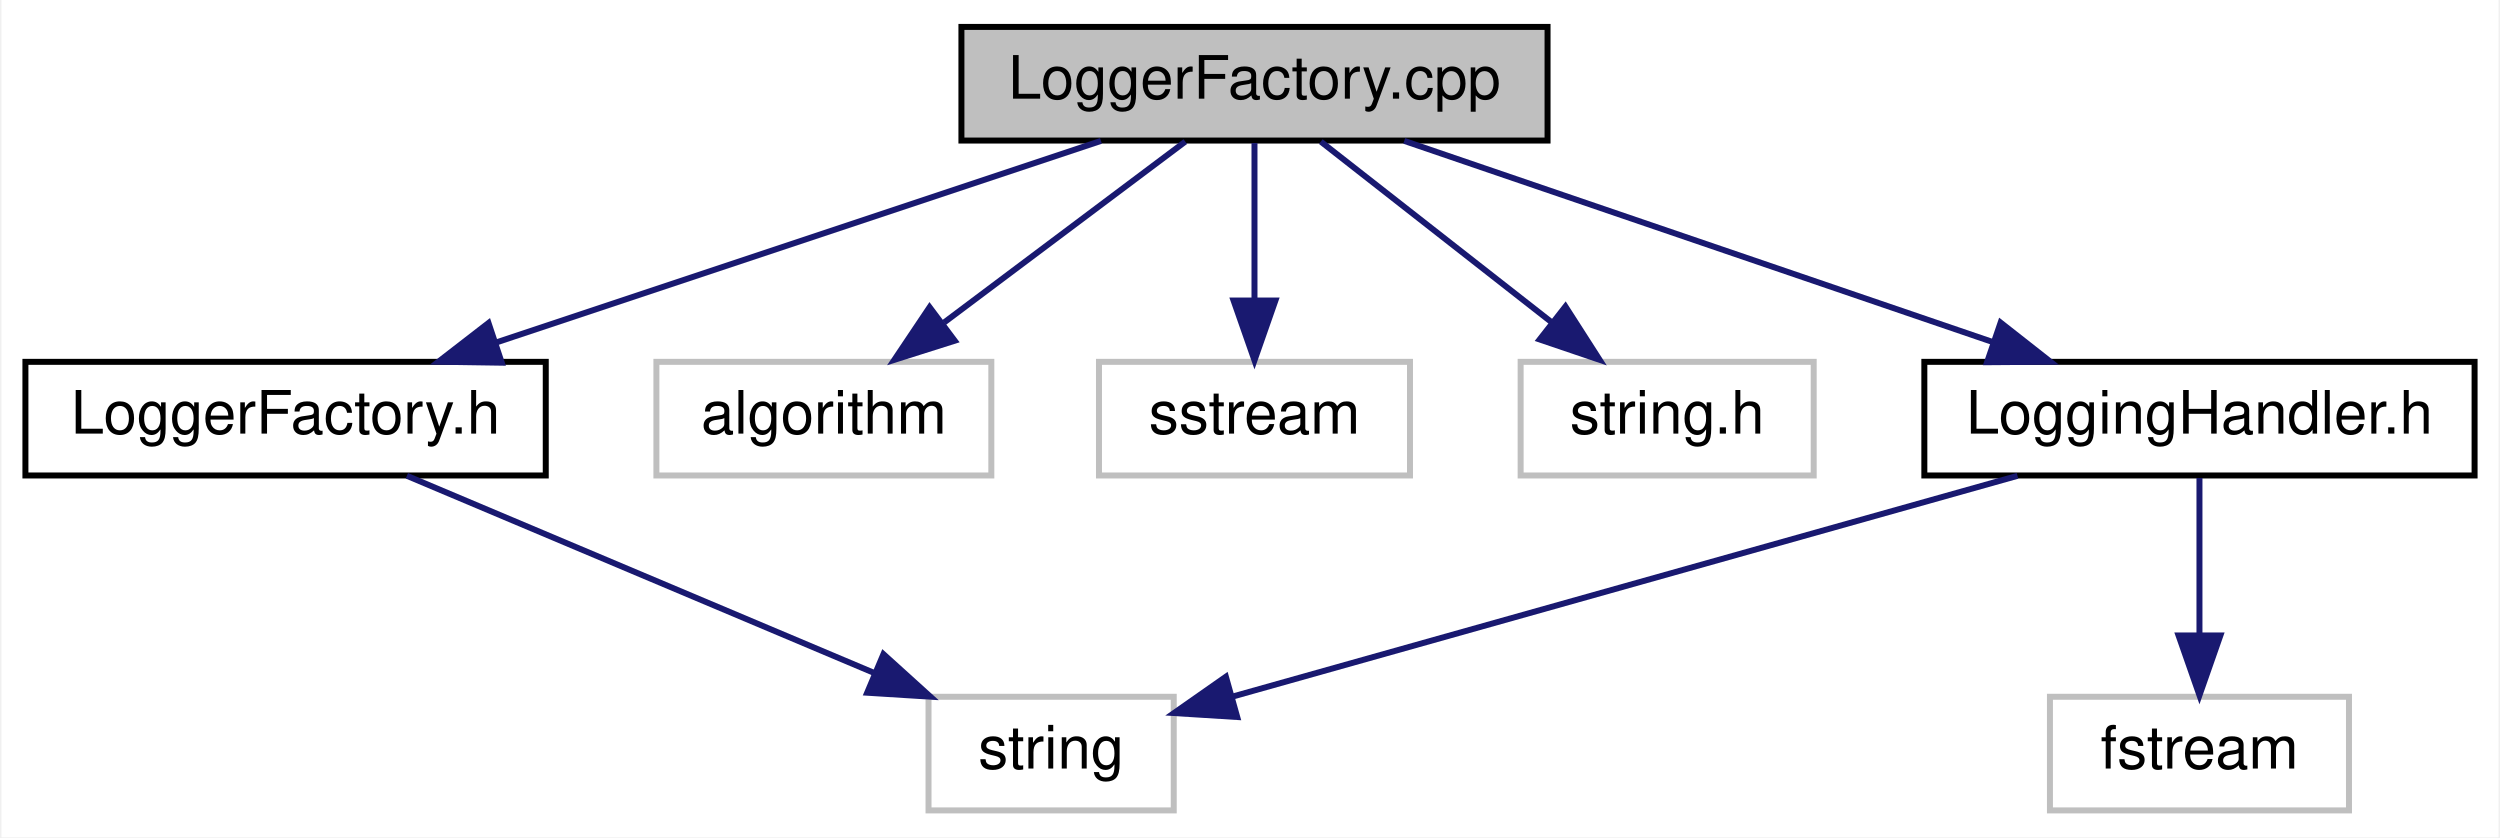
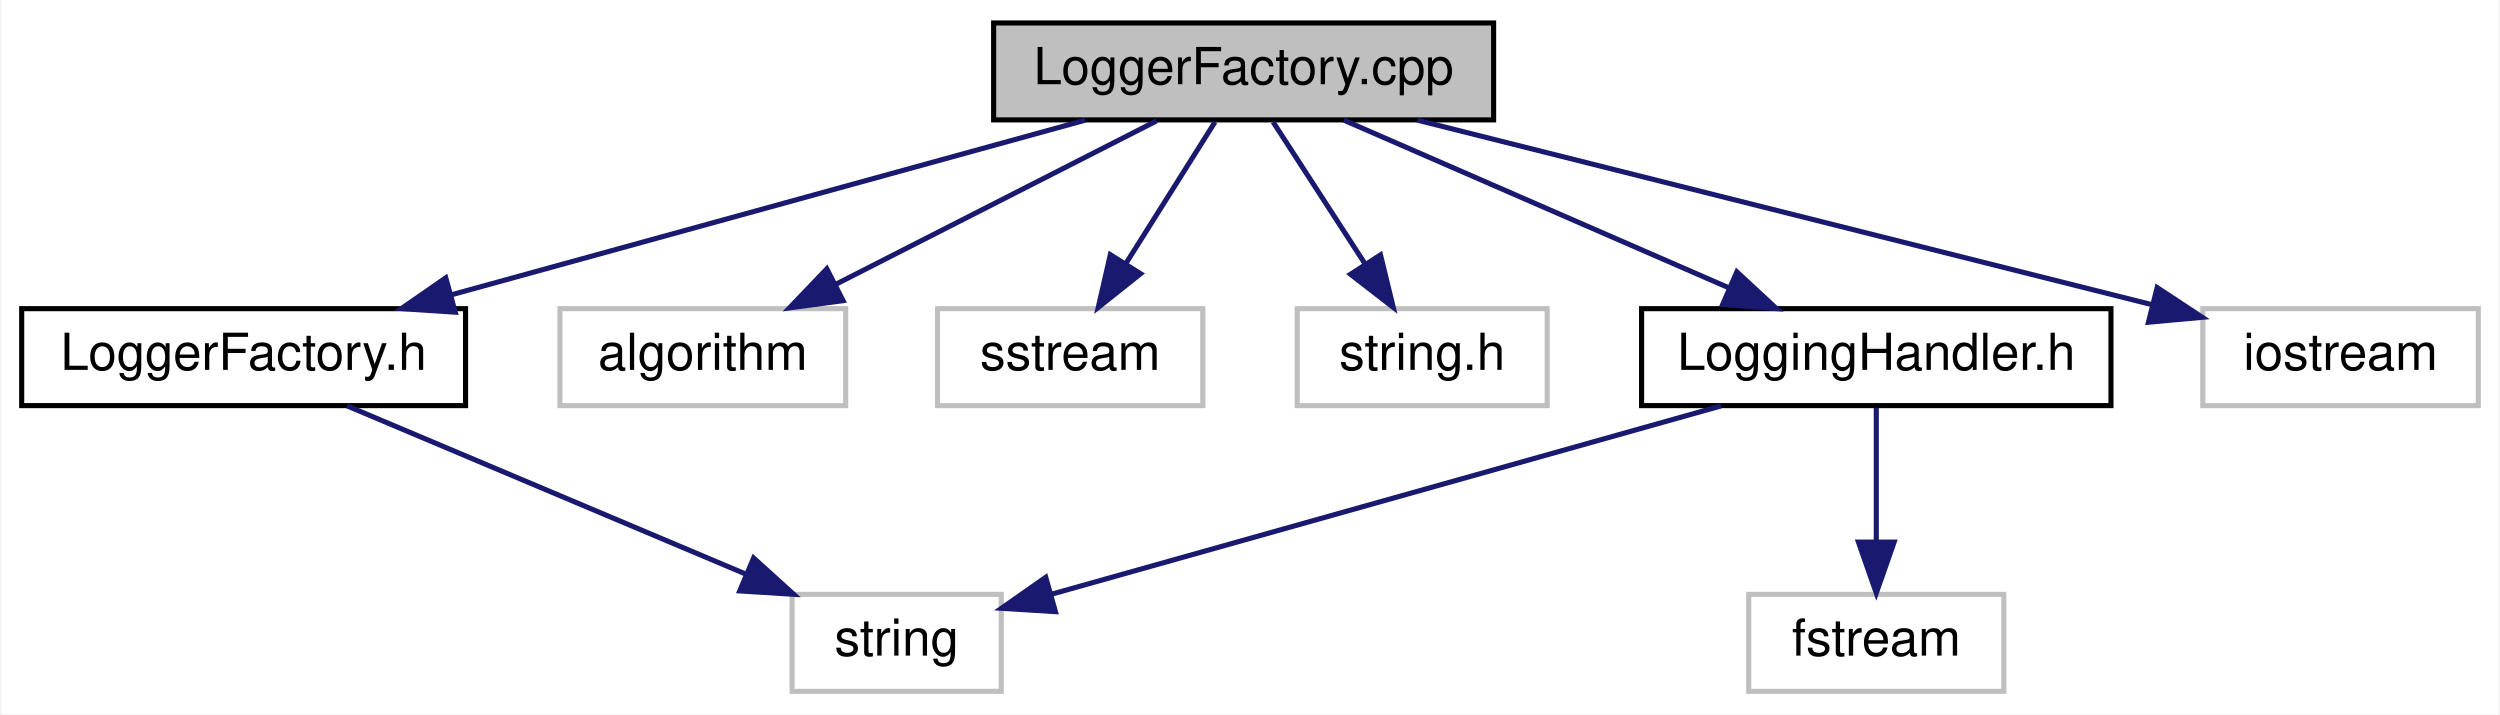
- <svg xmlns="http://www.w3.org/2000/svg" xmlns:xlink="http://www.w3.org/1999/xlink" width="418pt" height="140pt" viewBox="0.00 0.00 417.50 140.00">
+ <svg xmlns="http://www.w3.org/2000/svg" xmlns:xlink="http://www.w3.org/1999/xlink" width="490pt" height="140pt" viewBox="0.00 0.00 489.50 140.00">
  <g id="graph0" class="graph" transform="scale(1 1) rotate(0) translate(4 136)">
-     <polygon fill="white" stroke="none" points="-4,4 -4,-136 413.5,-136 413.5,4 -4,4" />
+     <polygon fill="white" stroke="none" points="-4,4 -4,-136 485.5,-136 485.5,4 -4,4" />
    <g id="node1" class="node">
-       <polygon fill="#bfbfbf" stroke="black" points="156.5,-112.5 156.5,-131.5 254.5,-131.5 254.5,-112.5 156.5,-112.5" />
-       <text text-anchor="middle" x="205.5" y="-119.5" font-family="Helvetica,sans-Serif" font-size="10.00">LoggerFactory.cpp</text>
+       <polygon fill="#bfbfbf" stroke="black" points="190.5,-112.5 190.5,-131.5 288.5,-131.5 288.5,-112.5 190.5,-112.5" />
+       <text text-anchor="middle" x="239.5" y="-119.5" font-family="Helvetica,sans-Serif" font-size="10.00">LoggerFactory.cpp</text>
    </g>
    <g id="node2" class="node">
      <g id="a_node2">
        <a xlink:href="LoggerFactory_8h.html" target="_top" xlink:title="LoggerFactory.h">
          <polygon fill="white" stroke="black" points="0,-56.5 0,-75.5 87,-75.5 87,-56.5 0,-56.5" />
          <text text-anchor="middle" x="43.5" y="-63.5" font-family="Helvetica,sans-Serif" font-size="10.00">LoggerFactory.h</text>
        </a>
      </g>
    </g>
    <g id="edge1" class="edge">
-       <path fill="none" stroke="midnightblue" d="M179.831,-112.444C152.577,-103.359 109.316,-88.939 78.849,-78.783" />
-       <polygon fill="midnightblue" stroke="midnightblue" points="79.643,-75.358 69.049,-75.516 77.429,-81.999 79.643,-75.358" />
+       <path fill="none" stroke="midnightblue" d="M208.443,-112.444C174.897,-103.201 121.303,-88.436 84.359,-78.257" />
+       <polygon fill="midnightblue" stroke="midnightblue" points="84.982,-74.798 74.412,-75.516 83.123,-81.547 84.982,-74.798" />
    </g>
    <g id="node4" class="node">
      <polygon fill="white" stroke="#bfbfbf" points="105.5,-56.5 105.5,-75.5 161.5,-75.5 161.5,-56.5 105.5,-56.5" />
      <text text-anchor="middle" x="133.5" y="-63.5" font-family="Helvetica,sans-Serif" font-size="10.00">algorithm</text>
    </g>
    <g id="edge3" class="edge">
-       <path fill="none" stroke="midnightblue" d="M193.932,-112.324C183.08,-104.185 166.619,-91.84 153.617,-82.087" />
-       <polygon fill="midnightblue" stroke="midnightblue" points="155.379,-79.034 145.279,-75.834 151.179,-84.634 155.379,-79.034" />
+       <path fill="none" stroke="midnightblue" d="M222.469,-112.324C205.47,-103.664 179.124,-90.242 159.507,-80.249" />
+       <polygon fill="midnightblue" stroke="midnightblue" points="160.988,-77.075 150.488,-75.654 157.81,-83.312 160.988,-77.075" />
    </g>
    <g id="node5" class="node">
      <polygon fill="white" stroke="#bfbfbf" points="179.5,-56.5 179.5,-75.5 231.5,-75.5 231.5,-56.5 179.5,-56.5" />
      <text text-anchor="middle" x="205.5" y="-63.5" font-family="Helvetica,sans-Serif" font-size="10.00">sstream</text>
    </g>
    <g id="edge4" class="edge">
-       <path fill="none" stroke="midnightblue" d="M205.5,-112.083C205.5,-105.006 205.5,-94.861 205.5,-85.987" />
-       <polygon fill="midnightblue" stroke="midnightblue" points="209,-85.751 205.5,-75.751 202,-85.751 209,-85.751" />
+       <path fill="none" stroke="midnightblue" d="M233.886,-112.083C229.133,-104.534 222.182,-93.495 216.348,-84.23" />
+       <polygon fill="midnightblue" stroke="midnightblue" points="219.3,-82.349 211.01,-75.751 213.376,-86.078 219.3,-82.349" />
    </g>
    <g id="node6" class="node">
      <polygon fill="white" stroke="#bfbfbf" points="250,-56.5 250,-75.5 299,-75.5 299,-56.5 250,-56.5" />
      <text text-anchor="middle" x="274.5" y="-63.5" font-family="Helvetica,sans-Serif" font-size="10.00">string.h</text>
    </g>
    <g id="edge5" class="edge">
-       <path fill="none" stroke="midnightblue" d="M216.586,-112.324C226.986,-104.185 242.761,-91.84 255.222,-82.087" />
-       <polygon fill="midnightblue" stroke="midnightblue" points="257.494,-84.753 263.212,-75.834 253.18,-79.241 257.494,-84.753" />
+       <path fill="none" stroke="midnightblue" d="M245.28,-112.083C250.172,-104.534 257.327,-93.495 263.333,-84.23" />
+       <polygon fill="midnightblue" stroke="midnightblue" points="266.326,-86.046 268.828,-75.751 260.452,-82.239 266.326,-86.046" />
    </g>
    <g id="node7" class="node">
      <g id="a_node7">
        <a xlink:href="LoggingHandler_8h.html" target="_top" xlink:title="LoggingHandler.h">
          <polygon fill="white" stroke="black" points="317.5,-56.5 317.5,-75.5 409.5,-75.5 409.5,-56.5 317.5,-56.5" />
          <text text-anchor="middle" x="363.5" y="-63.5" font-family="Helvetica,sans-Serif" font-size="10.00">LoggingHandler.h</text>
        </a>
      </g>
    </g>
    <g id="edge6" class="edge">
-       <path fill="none" stroke="midnightblue" d="M230.536,-112.444C257.116,-103.359 299.309,-88.939 329.023,-78.783" />
-       <polygon fill="midnightblue" stroke="midnightblue" points="330.251,-82.062 338.582,-75.516 327.987,-75.439 330.251,-82.062" />
+       <path fill="none" stroke="midnightblue" d="M259.148,-112.444C279.465,-103.596 311.403,-89.688 334.598,-79.587" />
+       <polygon fill="midnightblue" stroke="midnightblue" points="336.173,-82.718 343.944,-75.516 333.378,-76.3 336.173,-82.718" />
+     </g>
+     <g id="node9" class="node">
+       <polygon fill="white" stroke="#bfbfbf" points="427.5,-56.5 427.5,-75.5 481.5,-75.5 481.5,-56.5 427.5,-56.5" />
+       <text text-anchor="middle" x="454.5" y="-63.5" font-family="Helvetica,sans-Serif" font-size="10.00">iostream</text>
+     </g>
+     <g id="edge9" class="edge">
+       <path fill="none" stroke="midnightblue" d="M273.567,-112.444C312.864,-102.574 377.236,-86.406 417.666,-76.251" />
+       <polygon fill="midnightblue" stroke="midnightblue" points="418.553,-79.637 427.399,-73.807 416.848,-72.848 418.553,-79.637" />
    </g>
    <g id="node3" class="node">
      <polygon fill="white" stroke="#bfbfbf" points="151,-0.5 151,-19.5 192,-19.5 192,-0.5 151,-0.5" />
      <text text-anchor="middle" x="171.5" y="-7.5" font-family="Helvetica,sans-Serif" font-size="10.00">string</text>
    </g>
    <g id="edge2" class="edge">
      <path fill="none" stroke="midnightblue" d="M63.782,-56.444C84.847,-47.557 118.017,-33.563 141.986,-23.451" />
      <polygon fill="midnightblue" stroke="midnightblue" points="143.46,-26.628 151.313,-19.516 140.739,-20.179 143.46,-26.628" />
    </g>
    <g id="edge7" class="edge">
      <path fill="none" stroke="midnightblue" d="M333.077,-56.444C297.18,-46.347 237.849,-29.661 201.943,-19.562" />
      <polygon fill="midnightblue" stroke="midnightblue" points="202.614,-16.115 192.04,-16.777 200.718,-22.854 202.614,-16.115" />
    </g>
    <g id="node8" class="node">
      <polygon fill="white" stroke="#bfbfbf" points="338.5,-0.5 338.5,-19.5 388.5,-19.5 388.5,-0.5 338.5,-0.5" />
      <text text-anchor="middle" x="363.5" y="-7.5" font-family="Helvetica,sans-Serif" font-size="10.00">fstream</text>
    </g>
    <g id="edge8" class="edge">
      <path fill="none" stroke="midnightblue" d="M363.5,-56.083C363.5,-49.006 363.5,-38.861 363.5,-29.986" />
      <polygon fill="midnightblue" stroke="midnightblue" points="367,-29.751 363.5,-19.751 360,-29.751 367,-29.751" />
    </g>
  </g>
</svg>
